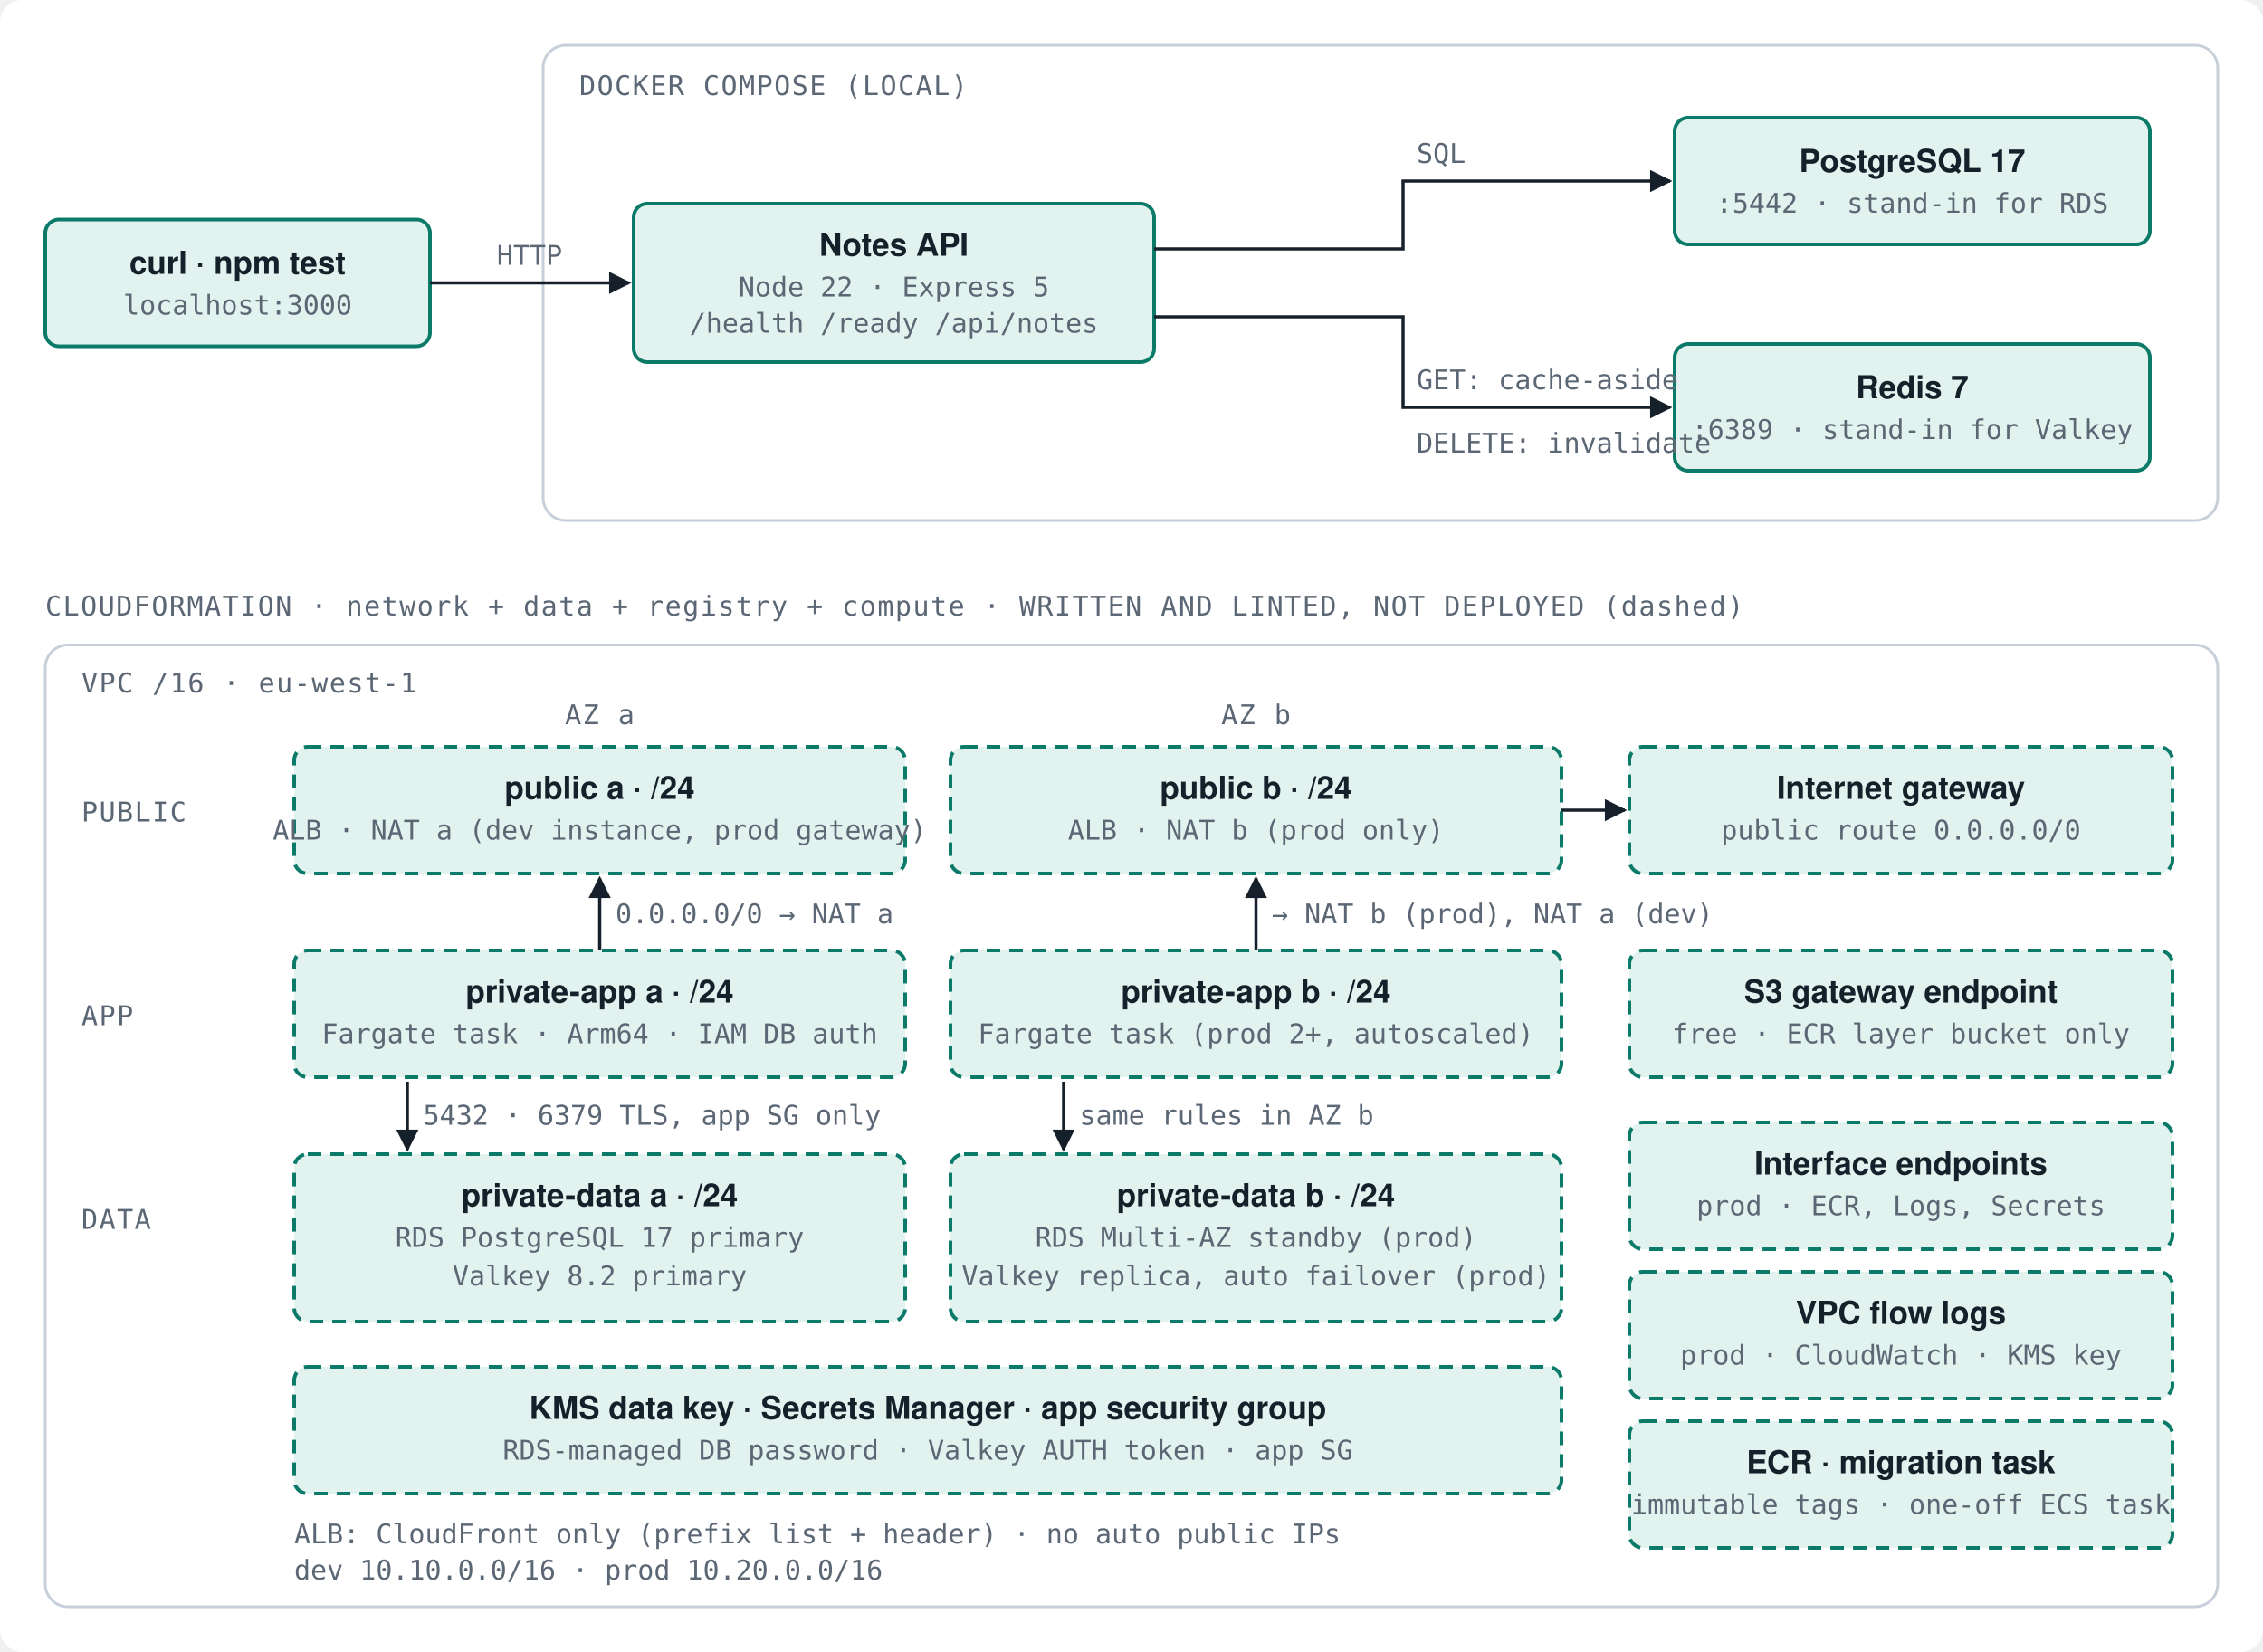
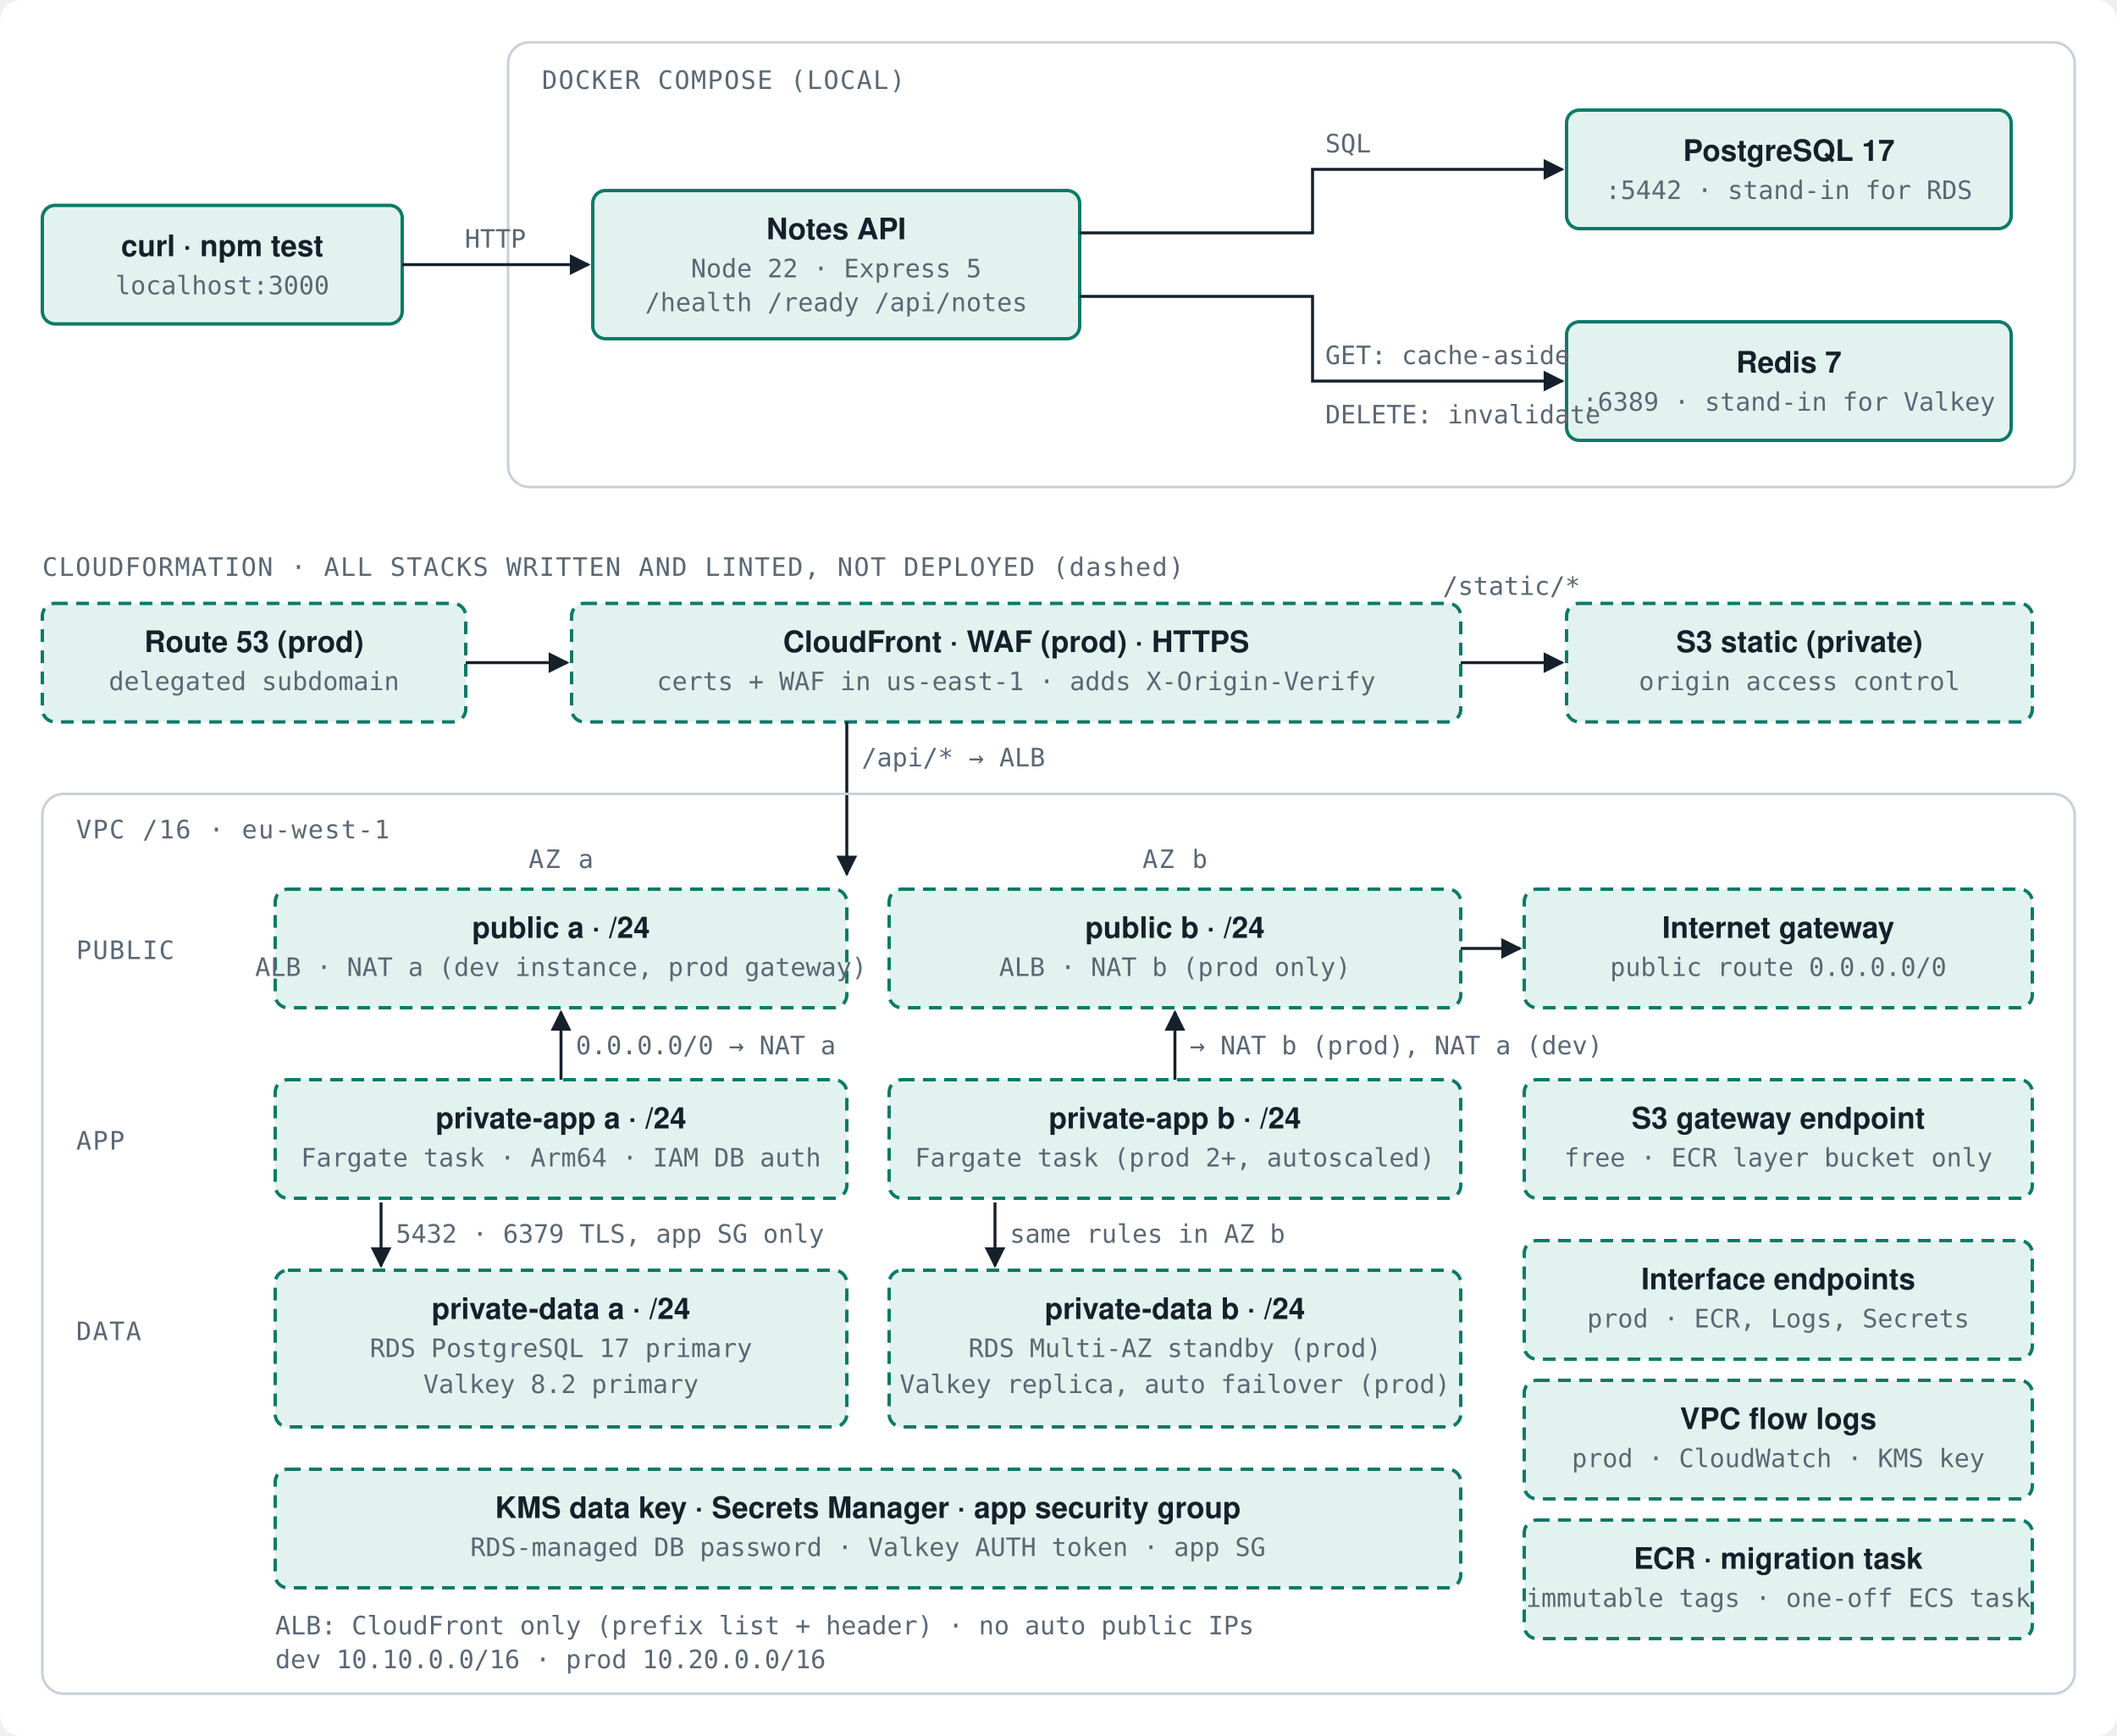
- <svg xmlns="http://www.w3.org/2000/svg" viewBox="0 0 1000 730" width="1000" height="730" role="img" aria-labelledby="title desc">
+ <svg xmlns="http://www.w3.org/2000/svg" viewBox="0 0 1000 820" width="1000" height="820" role="img" aria-labelledby="title desc">
  <style>
    .bg { fill: #ffffff; }
    .box { fill: #e2f3ef; stroke: #0b7a68; stroke-width: 1.6; }
    .box.code { stroke-dasharray: 6 4; }
    .zone { fill: none; stroke: #c7d0da; stroke-width: 1.2; }
    .t { fill: #16202b; font: 600 14px "Segoe UI", -apple-system, Helvetica, Arial, sans-serif; }
    .s, .el { fill: #5b6774; font: 12px ui-monospace, "SFMono-Regular", Consolas, monospace; }
    .z { fill: #5b6774; font: 12px ui-monospace, "SFMono-Regular", Consolas, monospace; letter-spacing: .05em; }
    .e { stroke: #16202b; stroke-width: 1.4; fill: none; }
    .head { fill: #16202b; }
    @media (prefers-color-scheme: dark) {
      .bg { fill: #0d1117; }
      .box { fill: #143029; stroke: #45c7ae; }
      .zone { stroke: #30363d; }
      .t { fill: #e6edf3; }
      .s, .el, .z { fill: #9aa5b1; }
      .e { stroke: #e6edf3; }
      .head { fill: #e6edf3; }
    }
  </style>
  <defs>
    <marker id="arrow" viewBox="0 0 10 10" refX="9" refY="5" markerWidth="7" markerHeight="7" orient="auto-start-reverse">
      <path class="head" d="M0,0 L10,5 L0,10 z" />
    </marker>
  </defs>
-   <rect class="bg" width="1000" height="730" rx="10" />
+   <rect class="bg" width="1000" height="820" rx="10" />
  <rect class="box" x="20" y="97" width="170" height="56" rx="6" />
  <text class="t" x="105" y="121" text-anchor="middle">curl · npm test</text>
  <text class="s" x="105" y="139" text-anchor="middle">localhost:3000</text>
  <rect class="zone" x="240" y="20" width="740" height="210" rx="10" />
  <text class="z" x="256" y="42">DOCKER COMPOSE (LOCAL)</text>
  <rect class="box" x="280" y="90" width="230" height="70" rx="6" />
  <text class="t" x="395" y="113" text-anchor="middle">Notes API</text>
  <text class="s" x="395" y="131" text-anchor="middle">Node 22 · Express 5</text>
  <text class="s" x="395" y="147" text-anchor="middle">/health /ready /api/notes</text>
  <rect class="box" x="740" y="52" width="210" height="56" rx="6" />
  <text class="t" x="845" y="76" text-anchor="middle">PostgreSQL 17</text>
  <text class="s" x="845" y="94" text-anchor="middle">:5442 · stand-in for RDS</text>
  <rect class="box" x="740" y="152" width="210" height="56" rx="6" />
  <text class="t" x="845" y="176" text-anchor="middle">Redis 7</text>
  <text class="s" x="845" y="194" text-anchor="middle">:6389 · stand-in for Valkey</text>
  <line class="e" x1="190" y1="125" x2="278" y2="125" marker-end="url(#arrow)" />
  <text class="el" x="234" y="117" text-anchor="middle">HTTP</text>
  <path class="e" d="M510,110 L620,110 L620,80 L738,80" marker-end="url(#arrow)" />
  <text class="el" x="626" y="72">SQL</text>
  <path class="e" d="M510,140 L620,140 L620,180 L738,180" marker-end="url(#arrow)" />
  <text class="el" x="626" y="172">GET: cache-aside</text>
  <text class="el" x="626" y="200">DELETE: invalidate</text>
-   <text class="z" x="20" y="272">CLOUDFORMATION · network + data + registry + compute · WRITTEN AND LINTED, NOT DEPLOYED (dashed)</text>
-   <rect class="zone" x="20" y="285" width="960" height="425" rx="10" />
-   <text class="z" x="36" y="306">VPC /16 · eu-west-1</text>
-   <text class="z" x="265" y="320" text-anchor="middle">AZ a</text>
-   <text class="z" x="555" y="320" text-anchor="middle">AZ b</text>
-   <text class="z" x="36" y="363">PUBLIC</text>
-   <text class="z" x="36" y="453">APP</text>
-   <text class="z" x="36" y="543">DATA</text>
-   <rect class="box code" x="130" y="330" width="270" height="56" rx="6" />
-   <text class="t" x="265" y="353" text-anchor="middle">public a · /24</text>
-   <text class="s" x="265" y="371" text-anchor="middle">ALB · NAT a (dev instance, prod gateway)</text>
-   <rect class="box code" x="420" y="330" width="270" height="56" rx="6" />
-   <text class="t" x="555" y="353" text-anchor="middle">public b · /24</text>
-   <text class="s" x="555" y="371" text-anchor="middle">ALB · NAT b (prod only)</text>
-   <rect class="box code" x="720" y="330" width="240" height="56" rx="6" />
-   <text class="t" x="840" y="353" text-anchor="middle">Internet gateway</text>
-   <text class="s" x="840" y="371" text-anchor="middle">public route 0.0.0.0/0</text>
-   <line class="e" x1="690" y1="358" x2="718" y2="358" marker-end="url(#arrow)" />
-   <rect class="box code" x="130" y="420" width="270" height="56" rx="6" />
-   <text class="t" x="265" y="443" text-anchor="middle">private-app a · /24</text>
-   <text class="s" x="265" y="461" text-anchor="middle">Fargate task · Arm64 · IAM DB auth</text>
-   <rect class="box code" x="420" y="420" width="270" height="56" rx="6" />
-   <text class="t" x="555" y="443" text-anchor="middle">private-app b · /24</text>
-   <text class="s" x="555" y="461" text-anchor="middle">Fargate task (prod 2+, autoscaled)</text>
-   <line class="e" x1="265" y1="420" x2="265" y2="388" marker-end="url(#arrow)" />
-   <text class="el" x="272" y="408">0.0.0.0/0 → NAT a</text>
-   <line class="e" x1="555" y1="420" x2="555" y2="388" marker-end="url(#arrow)" />
-   <text class="el" x="562" y="408">→ NAT b (prod), NAT a (dev)</text>
-   <rect class="box code" x="720" y="420" width="240" height="56" rx="6" />
-   <text class="t" x="840" y="443" text-anchor="middle">S3 gateway endpoint</text>
-   <text class="s" x="840" y="461" text-anchor="middle">free · ECR layer bucket only</text>
-   <rect class="box code" x="130" y="510" width="270" height="74" rx="6" />
-   <text class="t" x="265" y="533" text-anchor="middle">private-data a · /24</text>
-   <text class="s" x="265" y="551" text-anchor="middle">RDS PostgreSQL 17 primary</text>
-   <text class="s" x="265" y="568" text-anchor="middle">Valkey 8.2 primary</text>
-   <rect class="box code" x="420" y="510" width="270" height="74" rx="6" />
-   <text class="t" x="555" y="533" text-anchor="middle">private-data b · /24</text>
-   <text class="s" x="555" y="551" text-anchor="middle">RDS Multi-AZ standby (prod)</text>
-   <text class="s" x="555" y="568" text-anchor="middle">Valkey replica, auto failover (prod)</text>
-   <line class="e" x1="180" y1="478" x2="180" y2="508" marker-end="url(#arrow)" />
-   <line class="e" x1="470" y1="478" x2="470" y2="508" marker-end="url(#arrow)" />
-   <text class="el" x="187" y="497">5432 · 6379 TLS, app SG only</text>
-   <text class="el" x="477" y="497">same rules in AZ b</text>
-   <rect class="box code" x="130" y="604" width="560" height="56" rx="6" />
-   <text class="t" x="410" y="627" text-anchor="middle">KMS data key · Secrets Manager · app security group</text>
-   <text class="s" x="410" y="645" text-anchor="middle">RDS-managed DB password · Valkey AUTH token · app SG</text>
-   <rect class="box code" x="720" y="496" width="240" height="56" rx="6" />
-   <text class="t" x="840" y="519" text-anchor="middle">Interface endpoints</text>
-   <text class="s" x="840" y="537" text-anchor="middle">prod · ECR, Logs, Secrets</text>
-   <rect class="box code" x="720" y="562" width="240" height="56" rx="6" />
-   <text class="t" x="840" y="585" text-anchor="middle">VPC flow logs</text>
-   <text class="s" x="840" y="603" text-anchor="middle">prod · CloudWatch · KMS key</text>
-   <rect class="box code" x="720" y="628" width="240" height="56" rx="6" />
-   <text class="t" x="840" y="651" text-anchor="middle">ECR · migration task</text>
-   <text class="s" x="840" y="669" text-anchor="middle">immutable tags · one-off ECS task</text>
-   <text class="el" x="130" y="682">ALB: CloudFront only (prefix list + header) · no auto public IPs</text>
-   <text class="el" x="130" y="698">dev 10.10.0.0/16 · prod 10.20.0.0/16</text>
+   <text class="z" x="20" y="272">CLOUDFORMATION · ALL STACKS WRITTEN AND LINTED, NOT DEPLOYED (dashed)</text>
+   <rect class="box code" x="20" y="285" width="200" height="56" rx="6" />
+   <text class="t" x="120" y="308" text-anchor="middle">Route 53 (prod)</text>
+   <text class="s" x="120" y="326" text-anchor="middle">delegated subdomain</text>
+   <rect class="box code" x="270" y="285" width="420" height="56" rx="6" />
+   <text class="t" x="480" y="308" text-anchor="middle">CloudFront · WAF (prod) · HTTPS</text>
+   <text class="s" x="480" y="326" text-anchor="middle">certs + WAF in us-east-1 · adds X-Origin-Verify</text>
+   <rect class="box code" x="740" y="285" width="220" height="56" rx="6" />
+   <text class="t" x="850" y="308" text-anchor="middle">S3 static (private)</text>
+   <text class="s" x="850" y="326" text-anchor="middle">origin access control</text>
+   <line class="e" x1="220" y1="313" x2="268" y2="313" marker-end="url(#arrow)" />
+   <line class="e" x1="690" y1="313" x2="738" y2="313" marker-end="url(#arrow)" />
+   <text class="el" x="714" y="281" text-anchor="middle">/static/*</text>
+   <line class="e" x1="400" y1="341" x2="400" y2="413" marker-end="url(#arrow)" />
+   <text class="el" x="407" y="362">/api/* → ALB</text>
+   <g transform="translate(0,90)">
+     <rect class="zone" x="20" y="285" width="960" height="425" rx="10" />
+     <text class="z" x="36" y="306">VPC /16 · eu-west-1</text>
+     <text class="z" x="265" y="320" text-anchor="middle">AZ a</text>
+     <text class="z" x="555" y="320" text-anchor="middle">AZ b</text>
+     <text class="z" x="36" y="363">PUBLIC</text>
+     <text class="z" x="36" y="453">APP</text>
+     <text class="z" x="36" y="543">DATA</text>
+     <rect class="box code" x="130" y="330" width="270" height="56" rx="6" />
+     <text class="t" x="265" y="353" text-anchor="middle">public a · /24</text>
+     <text class="s" x="265" y="371" text-anchor="middle">ALB · NAT a (dev instance, prod gateway)</text>
+     <rect class="box code" x="420" y="330" width="270" height="56" rx="6" />
+     <text class="t" x="555" y="353" text-anchor="middle">public b · /24</text>
+     <text class="s" x="555" y="371" text-anchor="middle">ALB · NAT b (prod only)</text>
+     <rect class="box code" x="720" y="330" width="240" height="56" rx="6" />
+     <text class="t" x="840" y="353" text-anchor="middle">Internet gateway</text>
+     <text class="s" x="840" y="371" text-anchor="middle">public route 0.0.0.0/0</text>
+     <line class="e" x1="690" y1="358" x2="718" y2="358" marker-end="url(#arrow)" />
+     <rect class="box code" x="130" y="420" width="270" height="56" rx="6" />
+     <text class="t" x="265" y="443" text-anchor="middle">private-app a · /24</text>
+     <text class="s" x="265" y="461" text-anchor="middle">Fargate task · Arm64 · IAM DB auth</text>
+     <rect class="box code" x="420" y="420" width="270" height="56" rx="6" />
+     <text class="t" x="555" y="443" text-anchor="middle">private-app b · /24</text>
+     <text class="s" x="555" y="461" text-anchor="middle">Fargate task (prod 2+, autoscaled)</text>
+     <line class="e" x1="265" y1="420" x2="265" y2="388" marker-end="url(#arrow)" />
+     <text class="el" x="272" y="408">0.0.0.0/0 → NAT a</text>
+     <line class="e" x1="555" y1="420" x2="555" y2="388" marker-end="url(#arrow)" />
+     <text class="el" x="562" y="408">→ NAT b (prod), NAT a (dev)</text>
+     <rect class="box code" x="720" y="420" width="240" height="56" rx="6" />
+     <text class="t" x="840" y="443" text-anchor="middle">S3 gateway endpoint</text>
+     <text class="s" x="840" y="461" text-anchor="middle">free · ECR layer bucket only</text>
+     <rect class="box code" x="130" y="510" width="270" height="74" rx="6" />
+     <text class="t" x="265" y="533" text-anchor="middle">private-data a · /24</text>
+     <text class="s" x="265" y="551" text-anchor="middle">RDS PostgreSQL 17 primary</text>
+     <text class="s" x="265" y="568" text-anchor="middle">Valkey 8.2 primary</text>
+     <rect class="box code" x="420" y="510" width="270" height="74" rx="6" />
+     <text class="t" x="555" y="533" text-anchor="middle">private-data b · /24</text>
+     <text class="s" x="555" y="551" text-anchor="middle">RDS Multi-AZ standby (prod)</text>
+     <text class="s" x="555" y="568" text-anchor="middle">Valkey replica, auto failover (prod)</text>
+     <line class="e" x1="180" y1="478" x2="180" y2="508" marker-end="url(#arrow)" />
+     <line class="e" x1="470" y1="478" x2="470" y2="508" marker-end="url(#arrow)" />
+     <text class="el" x="187" y="497">5432 · 6379 TLS, app SG only</text>
+     <text class="el" x="477" y="497">same rules in AZ b</text>
+     <rect class="box code" x="130" y="604" width="560" height="56" rx="6" />
+     <text class="t" x="410" y="627" text-anchor="middle">KMS data key · Secrets Manager · app security group</text>
+     <text class="s" x="410" y="645" text-anchor="middle">RDS-managed DB password · Valkey AUTH token · app SG</text>
+     <rect class="box code" x="720" y="496" width="240" height="56" rx="6" />
+     <text class="t" x="840" y="519" text-anchor="middle">Interface endpoints</text>
+     <text class="s" x="840" y="537" text-anchor="middle">prod · ECR, Logs, Secrets</text>
+     <rect class="box code" x="720" y="562" width="240" height="56" rx="6" />
+     <text class="t" x="840" y="585" text-anchor="middle">VPC flow logs</text>
+     <text class="s" x="840" y="603" text-anchor="middle">prod · CloudWatch · KMS key</text>
+     <rect class="box code" x="720" y="628" width="240" height="56" rx="6" />
+     <text class="t" x="840" y="651" text-anchor="middle">ECR · migration task</text>
+     <text class="s" x="840" y="669" text-anchor="middle">immutable tags · one-off ECS task</text>
+     <text class="el" x="130" y="682">ALB: CloudFront only (prefix list + header) · no auto public IPs</text>
+     <text class="el" x="130" y="698">dev 10.10.0.0/16 · prod 10.20.0.0/16</text>
+   </g>
</svg>
